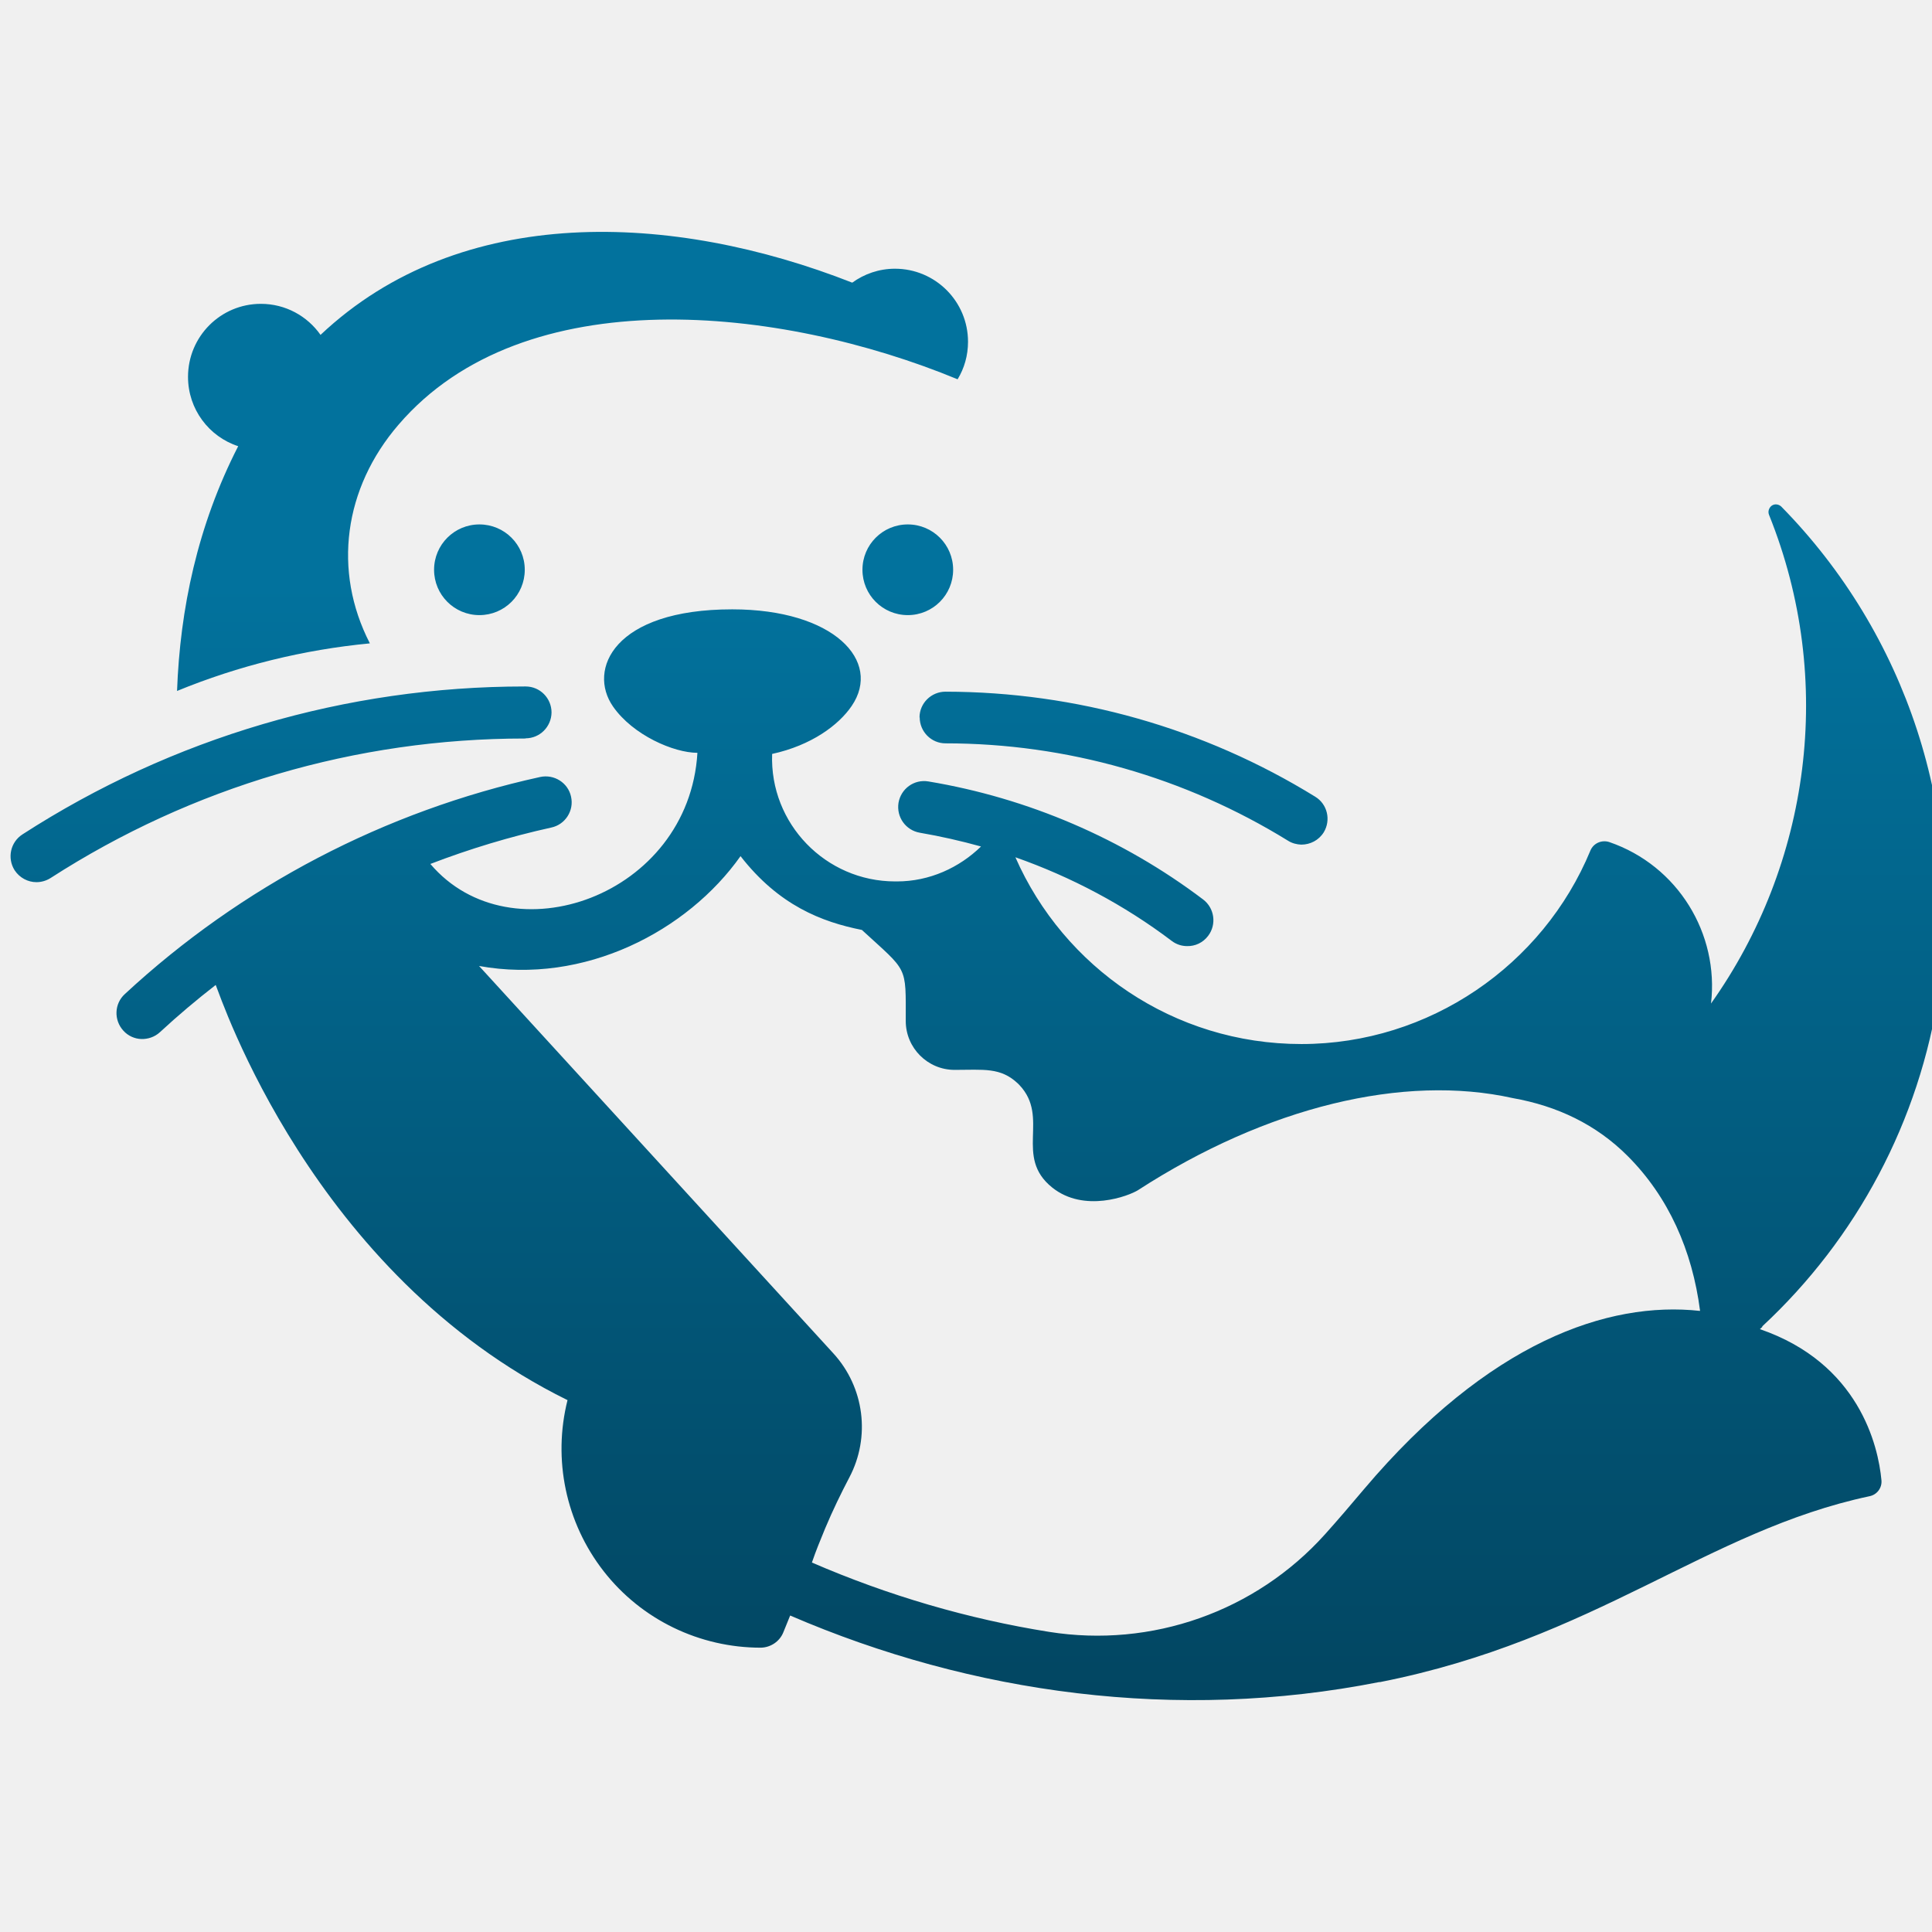
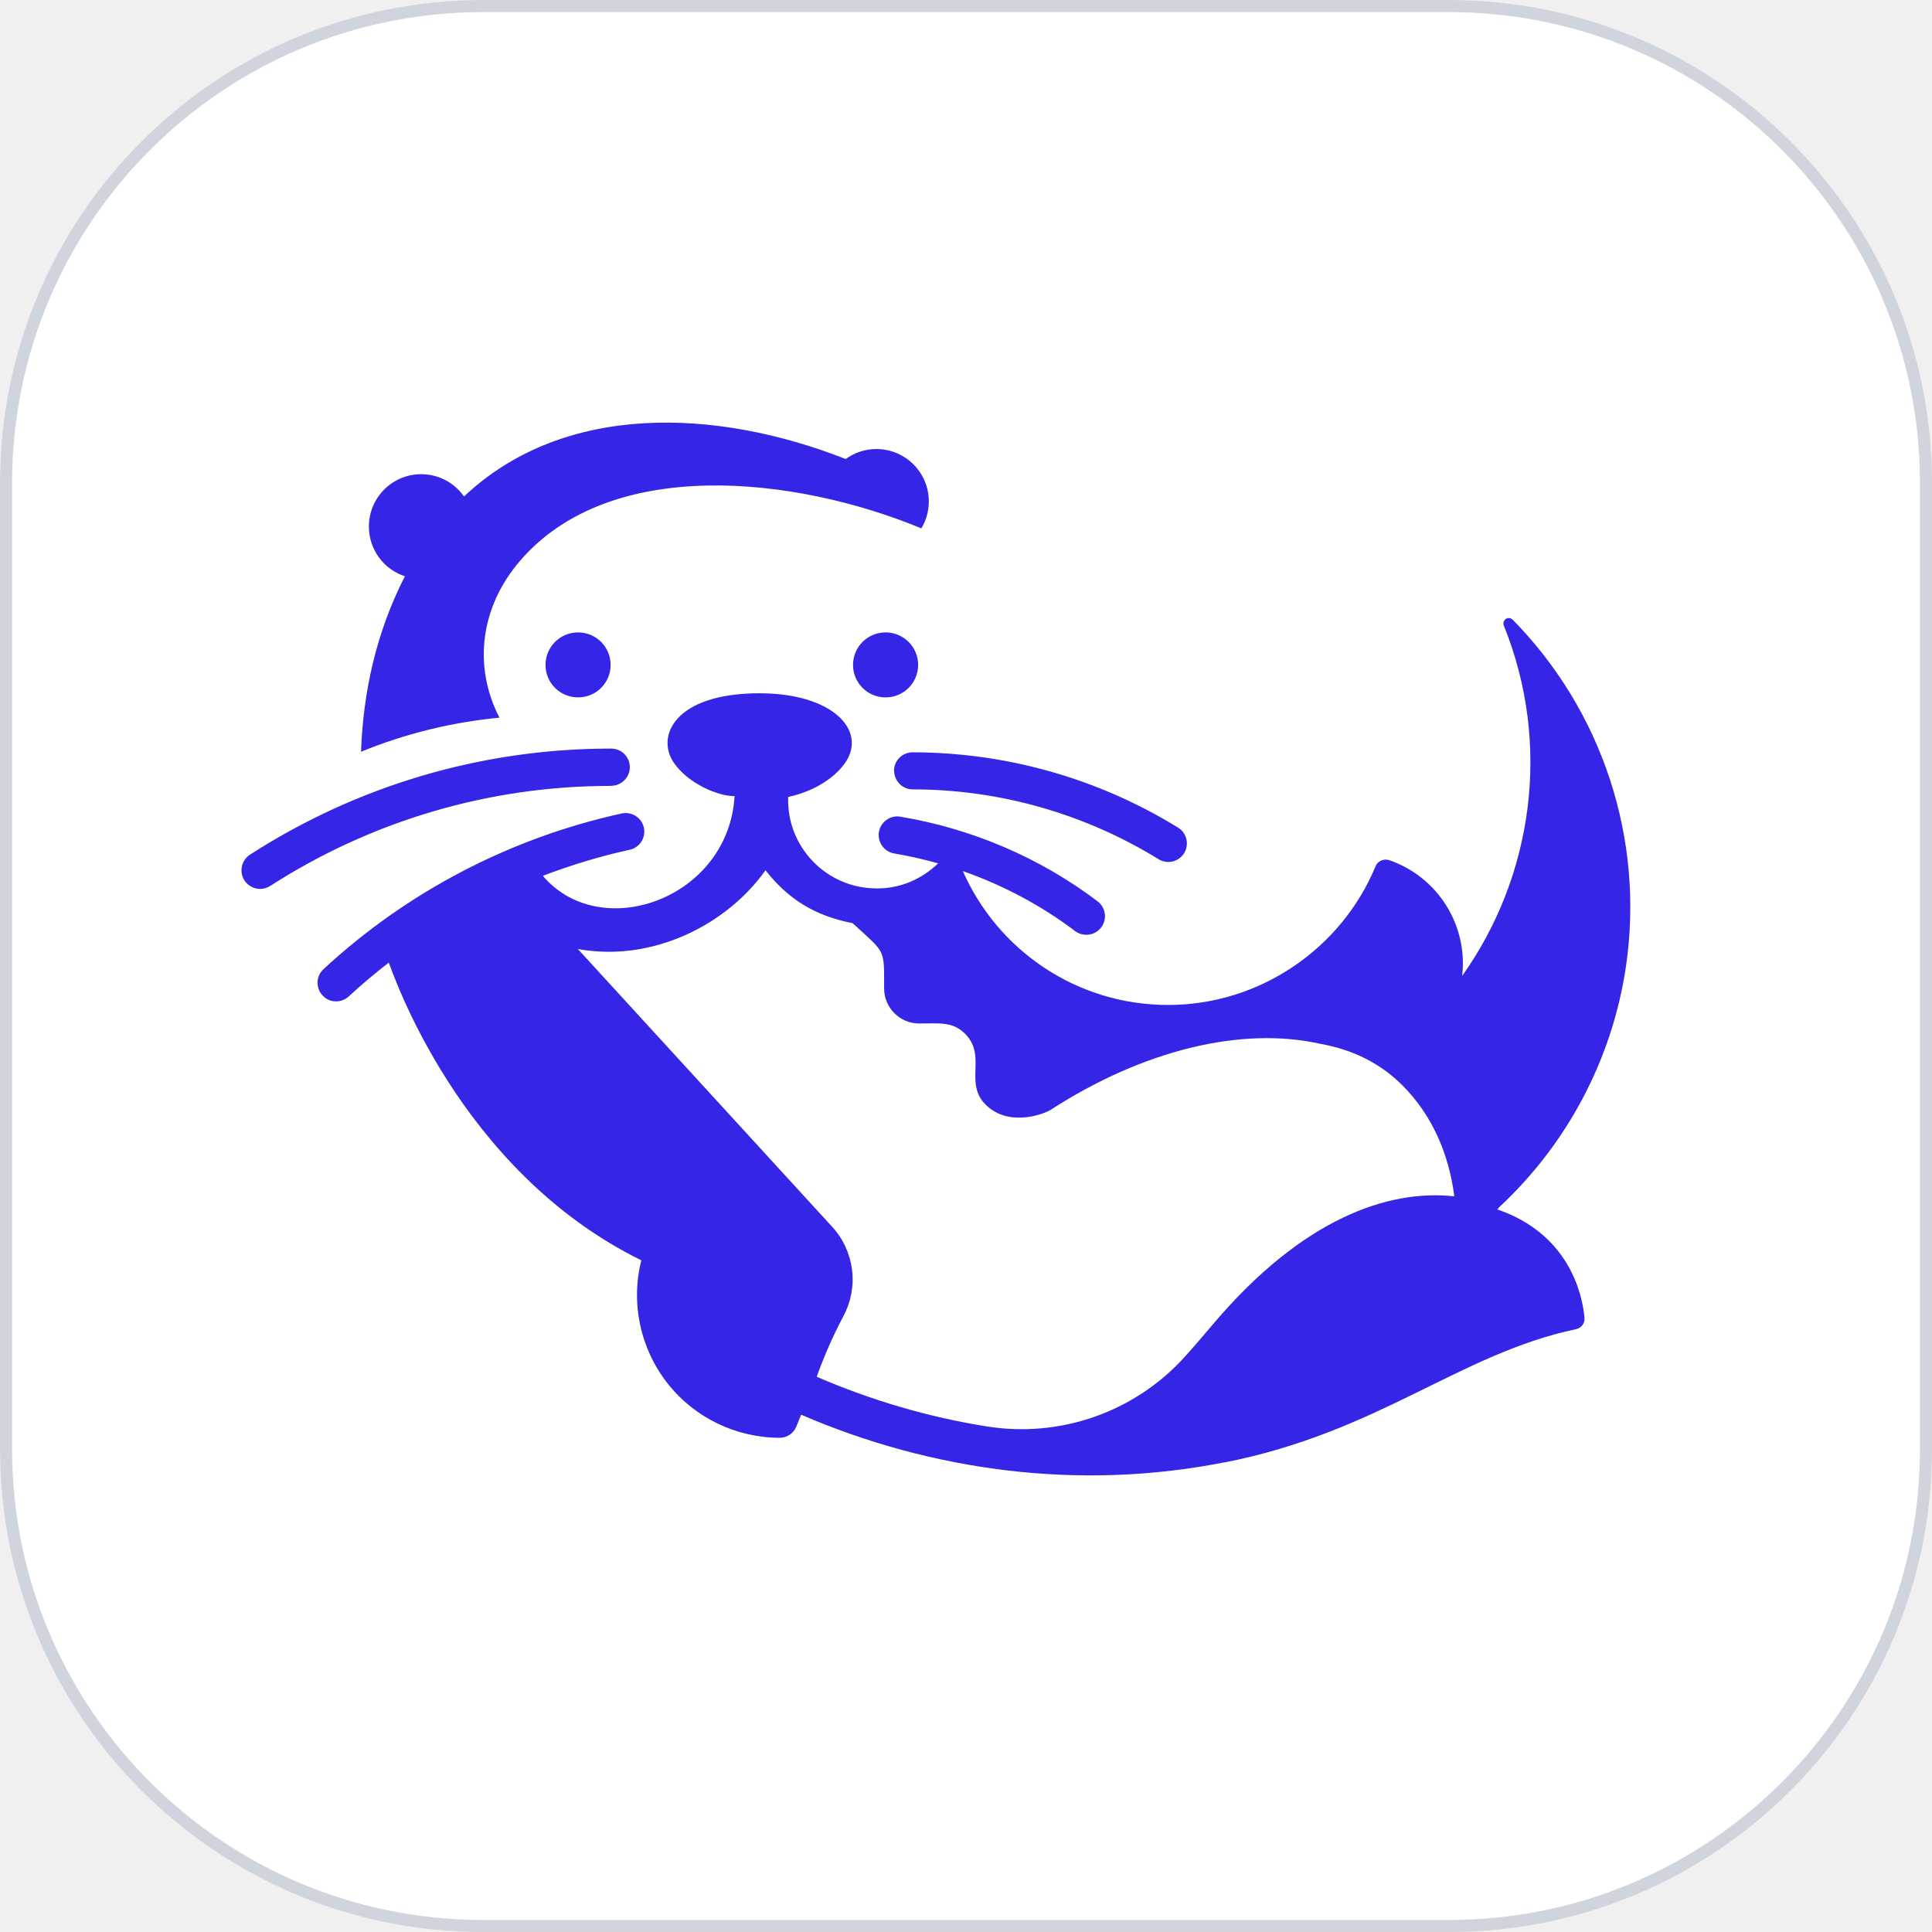
- <svg xmlns="http://www.w3.org/2000/svg" width="183" height="183" fill="none">
-   <defs>
-     <linearGradient y2="0.124" x2="0.5" y1="1.124" x1="0.5" id="paint0_linear_616_109">
-       <stop stop-color="#023E57" />
-       <stop stop-color="#02729D" offset="0.88" />
-     </linearGradient>
-   </defs>
-   <g>
-     <path id="svg_9" fill="url(#paint0_linear_616_109)" d="m45.411,49.674c2.376,0 4.295,1.919 4.295,4.295c0,2.377 -1.919,4.295 -4.295,4.295c-2.377,0 -4.295,-1.919 -4.295,-4.295c0,-2.376 1.919,-4.295 4.295,-4.295zm44.871,4.295c0,-2.376 -1.919,-4.295 -4.295,-4.295c-2.377,0 -4.295,1.919 -4.295,4.295c0,2.377 1.919,4.295 4.295,4.295c2.376,0 4.295,-1.919 4.295,-4.295zm-40.505,15.966c1.355,0 2.447,-1.091 2.465,-2.447c0,-1.355 -1.091,-2.465 -2.447,-2.465l-0.106,0c-16.899,0 -33.358,4.841 -47.564,14.012c-1.144,0.739 -1.461,2.253 -0.739,3.397c0.475,0.722 1.267,1.127 2.06,1.127c0.458,0 0.915,-0.123 1.338,-0.387c13.414,-8.643 28.94,-13.22 44.906,-13.22c0.035,0 0.07,0 0.106,0l-0.018,-0.018zm37.337,-1.989c0,1.355 1.091,2.464 2.447,2.464c11.459,0 22.69,3.204 32.443,9.224c0.387,0.246 0.827,0.352 1.249,0.37c0.845,0 1.655,-0.405 2.13,-1.162c0.705,-1.162 0.352,-2.676 -0.809,-3.38c-10.527,-6.496 -22.638,-9.928 -35.013,-9.946c-1.355,0 -2.464,1.091 -2.464,2.447l0.018,-0.018zm79.813,57.739c0,0 -0.158,0.141 -0.229,0.212c9.383,3.221 11.214,11.054 11.513,14.311c0.07,0.722 -0.422,1.373 -1.127,1.514c-15.42,3.274 -25.965,13.572 -46.349,17.603l-0.088,0c-19.17,3.785 -38.587,1.127 -55.803,-6.302l-0.651,1.602c-0.352,0.863 -1.197,1.426 -2.13,1.444c-5.792,0 -11.301,-2.641 -14.892,-7.253c-3.591,-4.612 -4.823,-10.597 -3.415,-16.195c-24.187,-11.9 -32.83,-38.164 -33.323,-39.326c-1.813,1.408 -3.591,2.905 -5.281,4.471c-0.493,0.458 -1.144,0.669 -1.76,0.651c-0.616,-0.018 -1.25,-0.282 -1.708,-0.792c-0.915,-1.003 -0.863,-2.553 0.141,-3.468c11.037,-10.227 24.645,-17.339 39.343,-20.561c1.32,-0.282 2.64,0.546 2.922,1.866c0.299,1.32 -0.546,2.64 -1.866,2.922c-3.908,0.863 -7.745,2.024 -11.46,3.45c7.64,8.995 24.486,3.045 25.296,-10.527c-2.236,0 -6.108,-1.672 -7.992,-4.383c-2.429,-3.486 0.053,-9.207 11.284,-9.207c9.629,0 14.223,4.894 11.319,9.154c-1.232,1.813 -3.82,3.732 -7.534,4.542c-0.246,6.601 5.07,12.076 11.653,12.076c0.053,0 0.106,0 0.176,0c3.08,0 5.897,-1.303 7.957,-3.309c-1.901,-0.528 -3.838,-0.968 -5.792,-1.303c-1.338,-0.229 -2.236,-1.479 -2.024,-2.834c0.229,-1.338 1.479,-2.253 2.834,-2.024c9.418,1.567 18.413,5.422 26.018,11.178c1.074,0.81 1.303,2.359 0.475,3.45c-0.493,0.651 -1.232,0.986 -1.989,0.968c-0.511,0 -1.021,-0.158 -1.461,-0.493c-4.489,-3.397 -9.506,-6.056 -14.805,-7.921c4.577,10.421 14.98,17.691 27.091,17.691c12.111,0 22.884,-7.464 27.373,-18.325c0.282,-0.687 1.056,-1.039 1.778,-0.81c6.531,2.236 10.421,8.714 9.647,15.297c9.347,-13.167 11.829,-30.577 5.492,-46.297c-0.123,-0.317 0,-0.669 0.264,-0.863c0.282,-0.194 0.651,-0.141 0.898,0.088c11.847,12.058 17.445,29.028 14.945,45.874c-1.831,12.34 -7.833,23.5 -16.741,31.774l0,0.052zm-5.897,-1.531c-0.739,-5.721 -2.992,-10.791 -6.865,-14.664c-2.993,-2.993 -6.689,-4.735 -10.861,-5.475c-10.334,-2.306 -23.29,0.81 -35.506,8.714c-0.863,0.546 -5.105,2.183 -8.133,-0.246c-3.644,-2.922 -0.194,-6.619 -3.098,-9.699l-0.159,-0.159c-1.637,-1.549 -3.257,-1.285 -5.985,-1.285c-2.553,0 -4.63,-2.077 -4.63,-4.63c0,-5.334 0.229,-4.594 -4.154,-8.626c-3.802,-0.757 -7.869,-2.324 -11.495,-6.989c-5.017,7.094 -14.787,12.217 -24.768,10.403l33.552,36.685c2.94,3.204 3.556,7.921 1.514,11.777c-0.774,1.478 -1.549,3.063 -2.288,4.823c-0.581,1.426 -0.81,1.954 -1.25,3.221c7.235,3.134 14.822,5.352 22.462,6.566c9.717,1.549 19.557,-1.918 26.141,-9.241c1.232,-1.373 2.464,-2.817 3.696,-4.278c11.812,-13.959 23.114,-17.832 31.81,-16.882l0.017,-0.017zm-126.004,-63.231c-3.521,-6.848 -2.465,-14.681 2.728,-20.701c11.9,-13.854 36.175,-11.231 52.951,-4.295c0.634,-1.039 0.986,-2.253 0.986,-3.556c0,-3.82 -3.098,-6.918 -6.918,-6.918c-1.514,0 -2.905,0.493 -4.049,1.32c-16.97,-6.672 -37.073,-7.587 -50.363,4.947c-1.25,-1.778 -3.309,-2.94 -5.651,-2.94c-3.82,0 -6.901,3.098 -6.901,6.918c0,3.063 1.989,5.668 4.753,6.566c-3.855,7.517 -5.51,15.438 -5.792,23.184c5.827,-2.394 11.988,-3.908 18.255,-4.506l0,-0.018z" />
-   </g>
+ <svg xmlns="http://www.w3.org/2000/svg" width="36" height="36" viewBox="0 0 36 36" fill="none">
+   <rect x="0.113" y="0.113" width="35.775" height="35.775" rx="8.887" fill="white" />
+   <path d="M10.772 11.784C11.107 11.784 11.378 12.054 11.378 12.39C11.378 12.725 11.107 12.995 10.772 12.995C10.436 12.995 10.165 12.725 10.165 12.39C10.165 12.054 10.436 11.784 10.772 11.784ZM17.108 12.39C17.108 12.054 16.837 11.784 16.502 11.784C16.166 11.784 15.895 12.054 15.895 12.39C15.895 12.725 16.166 12.995 16.502 12.995C16.837 12.995 17.108 12.725 17.108 12.39ZM11.388 14.642C11.579 14.642 11.734 14.488 11.736 14.296C11.736 14.105 11.582 13.949 11.391 13.949H11.376C8.989 13.949 6.665 14.632 4.659 15.925C4.497 16.03 4.453 16.243 4.554 16.405C4.622 16.506 4.733 16.564 4.845 16.564C4.91 16.564 4.975 16.546 5.034 16.509C6.928 15.29 9.121 14.644 11.376 14.644C11.381 14.644 11.386 14.644 11.391 14.644L11.388 14.642ZM16.661 14.361C16.661 14.552 16.815 14.709 17.006 14.709C18.624 14.709 20.21 15.161 21.588 16.01C21.642 16.045 21.704 16.059 21.764 16.062C21.883 16.062 21.998 16.005 22.065 15.898C22.164 15.734 22.114 15.521 21.951 15.421C20.464 14.505 18.754 14.021 17.006 14.018C16.815 14.018 16.658 14.172 16.658 14.364L16.661 14.361ZM27.931 22.505C27.931 22.505 27.909 22.525 27.899 22.535C29.224 22.989 29.483 24.094 29.525 24.554C29.535 24.656 29.465 24.747 29.366 24.767C27.188 25.229 25.699 26.682 22.821 27.25H22.808C20.101 27.784 17.359 27.409 14.928 26.361L14.836 26.587C14.786 26.709 14.667 26.788 14.535 26.791C13.717 26.791 12.939 26.419 12.432 25.768C11.925 25.117 11.751 24.273 11.95 23.484C8.534 21.805 7.314 18.101 7.244 17.937C6.988 18.135 6.737 18.346 6.498 18.567C6.429 18.632 6.337 18.662 6.25 18.659C6.163 18.657 6.073 18.619 6.009 18.547C5.879 18.406 5.887 18.187 6.029 18.058C7.587 16.616 9.509 15.613 11.585 15.158C11.771 15.118 11.957 15.235 11.997 15.421C12.039 15.607 11.92 15.794 11.734 15.834C11.182 15.955 10.64 16.119 10.115 16.32C11.194 17.589 13.573 16.75 13.688 14.835C13.372 14.835 12.825 14.6 12.559 14.217C12.216 13.725 12.566 12.918 14.152 12.918C15.512 12.918 16.161 13.609 15.751 14.21C15.577 14.465 15.211 14.736 14.687 14.85C14.652 15.781 15.403 16.554 16.332 16.554C16.34 16.554 16.347 16.554 16.357 16.554C16.792 16.554 17.19 16.37 17.481 16.087C17.212 16.012 16.939 15.95 16.663 15.903C16.474 15.871 16.347 15.694 16.377 15.503C16.41 15.315 16.586 15.185 16.777 15.218C18.107 15.439 19.378 15.982 20.451 16.794C20.603 16.909 20.636 17.127 20.519 17.281C20.449 17.373 20.345 17.42 20.238 17.418C20.166 17.418 20.093 17.395 20.031 17.348C19.398 16.869 18.689 16.494 17.941 16.231C18.587 17.701 20.056 18.726 21.767 18.726C23.477 18.726 24.998 17.673 25.632 16.141C25.672 16.045 25.781 15.995 25.883 16.027C26.805 16.343 27.355 17.256 27.245 18.185C28.565 16.328 28.916 13.872 28.021 11.655C28.004 11.61 28.021 11.56 28.058 11.533C28.098 11.506 28.15 11.513 28.185 11.545C29.858 13.246 30.648 15.64 30.296 18.016C30.037 19.757 29.189 21.331 27.931 22.498V22.505ZM27.099 22.289C26.994 21.482 26.676 20.767 26.129 20.221C25.707 19.799 25.185 19.553 24.596 19.449C23.136 19.123 21.307 19.563 19.581 20.678C19.46 20.755 18.861 20.986 18.433 20.643C17.918 20.231 18.406 19.709 17.995 19.275L17.973 19.253C17.742 19.034 17.513 19.071 17.128 19.071C16.767 19.071 16.474 18.778 16.474 18.418C16.474 17.666 16.506 17.77 15.887 17.202C15.351 17.095 14.776 16.874 14.264 16.216C13.556 17.216 12.176 17.939 10.767 17.683L15.505 22.858C15.92 23.31 16.007 23.975 15.718 24.519C15.609 24.728 15.5 24.951 15.395 25.199C15.313 25.401 15.281 25.475 15.219 25.654C16.241 26.096 17.312 26.409 18.391 26.58C19.763 26.798 21.152 26.309 22.082 25.276C22.256 25.083 22.43 24.879 22.604 24.673C24.272 22.704 25.868 22.158 27.096 22.292L27.099 22.289ZM9.305 13.37C8.808 12.405 8.957 11.3 9.69 10.45C11.371 8.496 14.799 8.866 17.168 9.845C17.257 9.698 17.307 9.527 17.307 9.343C17.307 8.804 16.869 8.367 16.33 8.367C16.116 8.367 15.92 8.437 15.758 8.553C13.362 7.612 10.523 7.483 8.646 9.251C8.47 9 8.179 8.836 7.848 8.836C7.309 8.836 6.874 9.273 6.874 9.812C6.874 10.244 7.155 10.612 7.545 10.738C7.001 11.799 6.767 12.916 6.727 14.008C7.55 13.671 8.42 13.457 9.305 13.373V13.37Z" fill="#3525E6" />
+   <rect x="0.113" y="0.113" width="35.775" height="35.775" rx="8.887" stroke="#D0D5DD" stroke-width="0.225" />
</svg>
